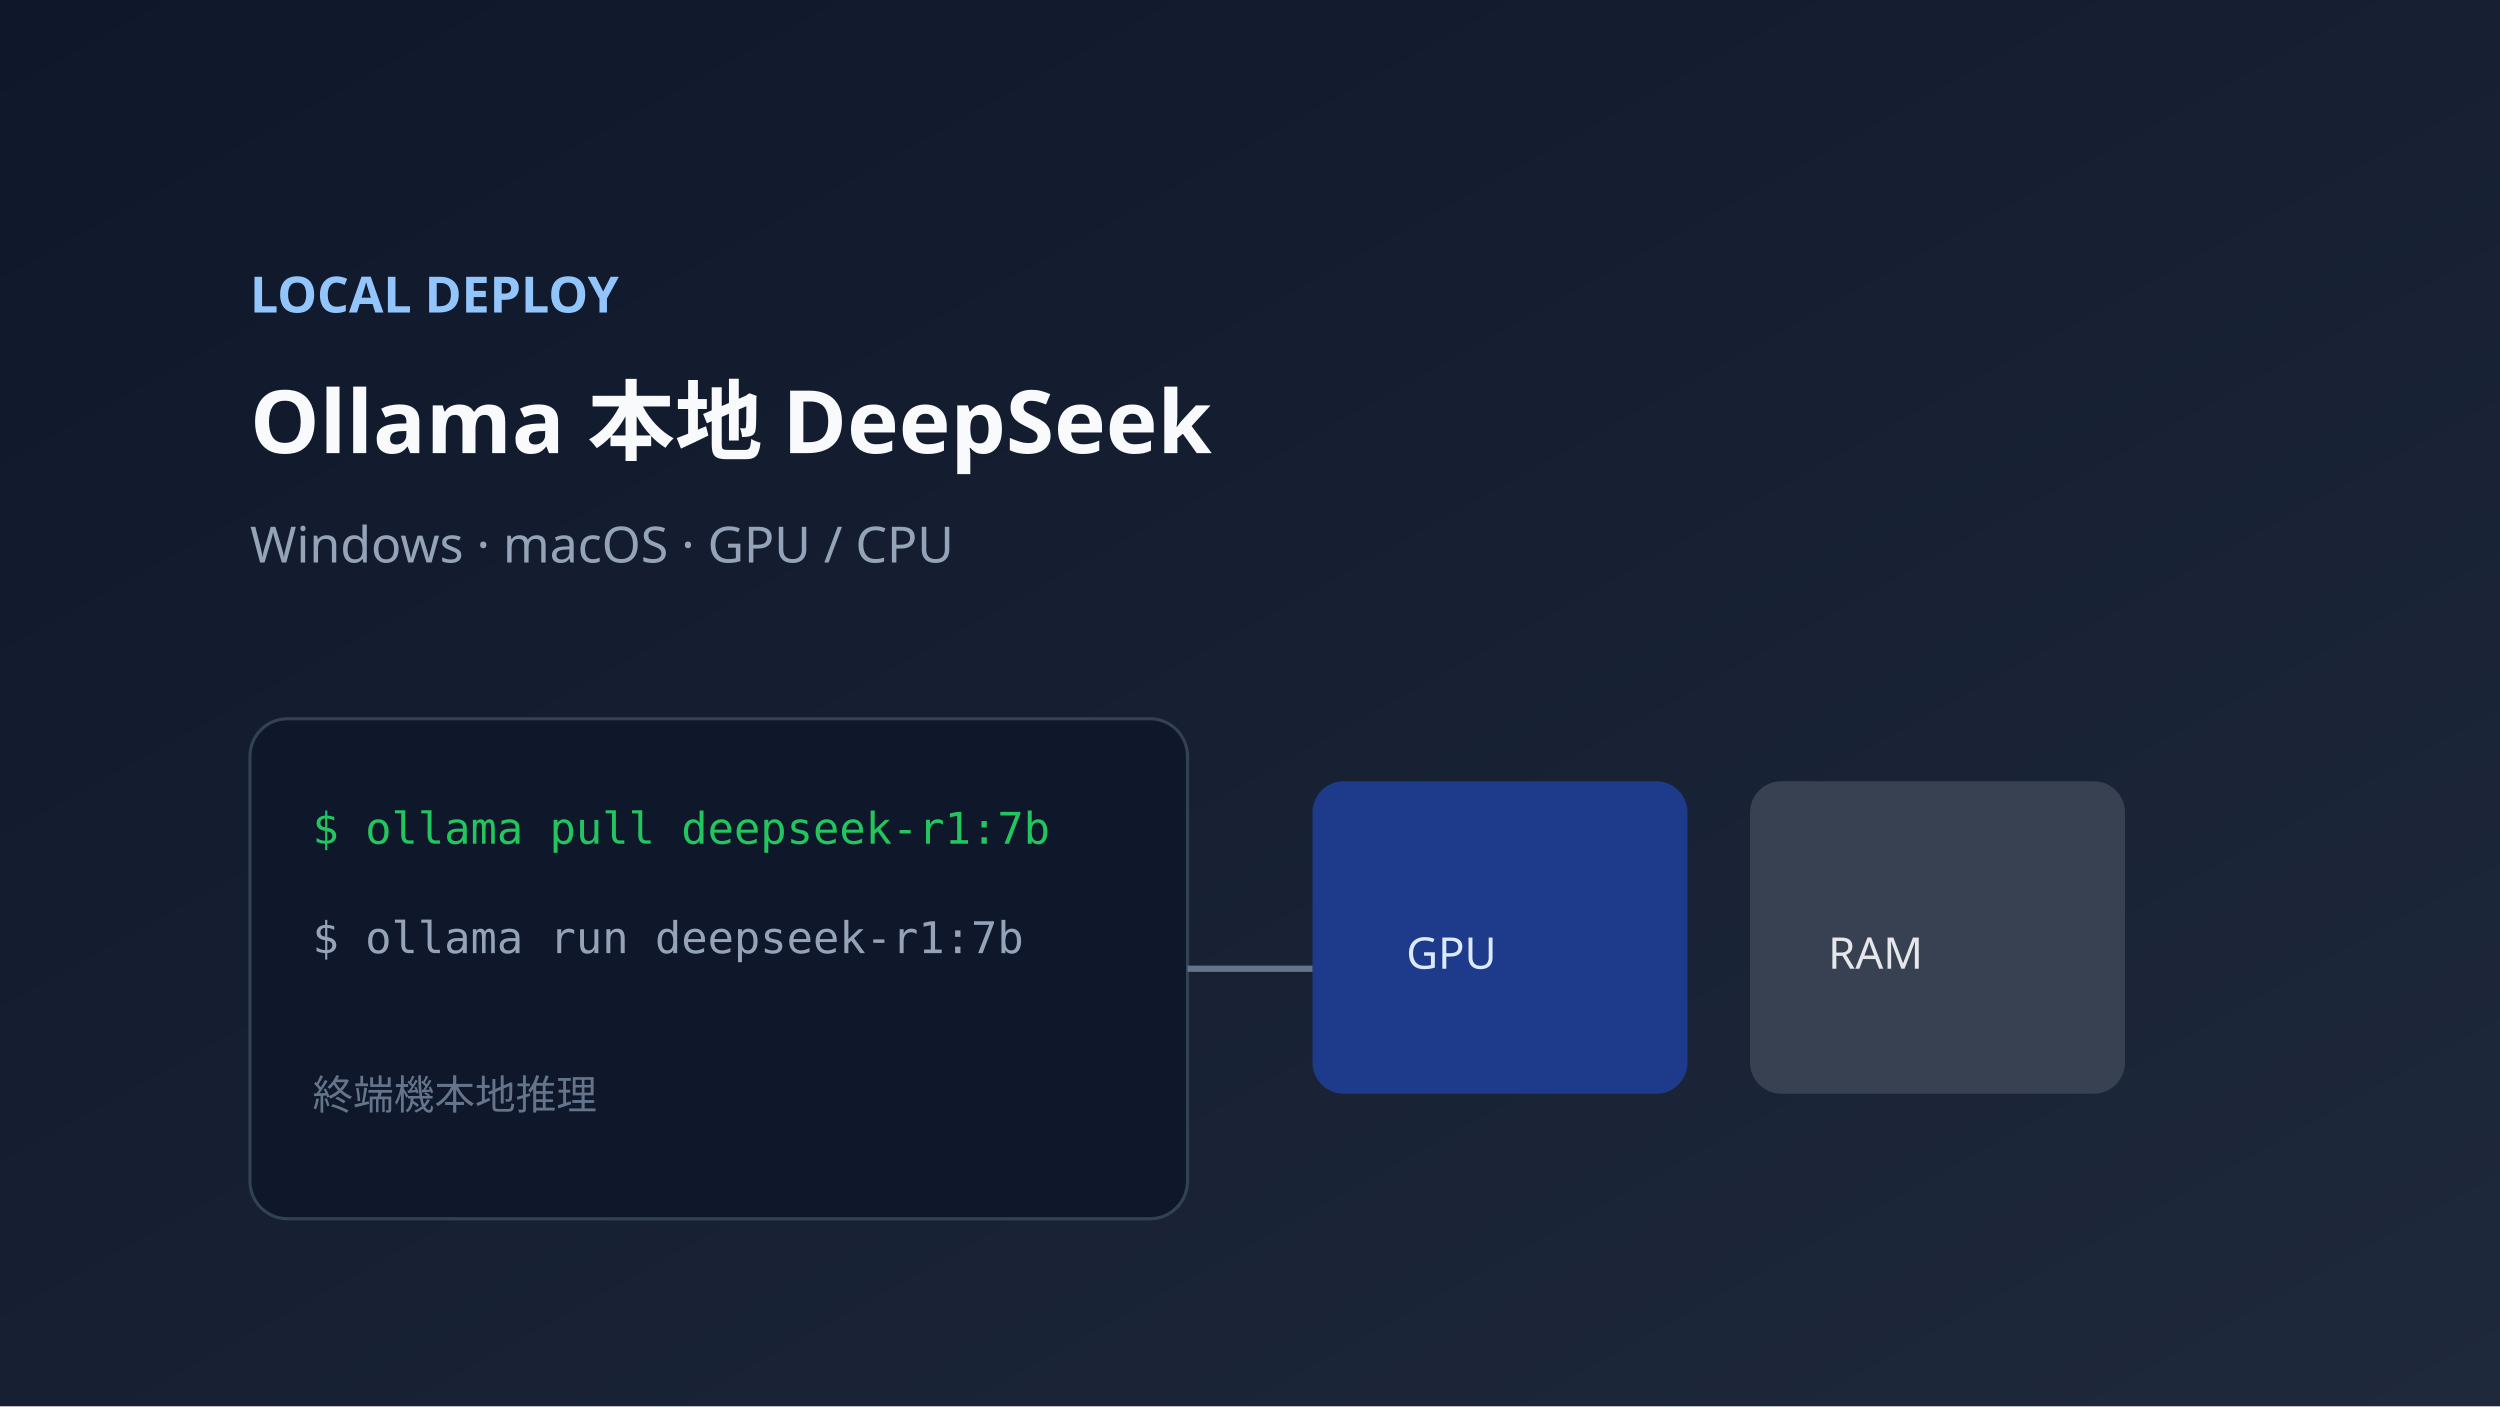
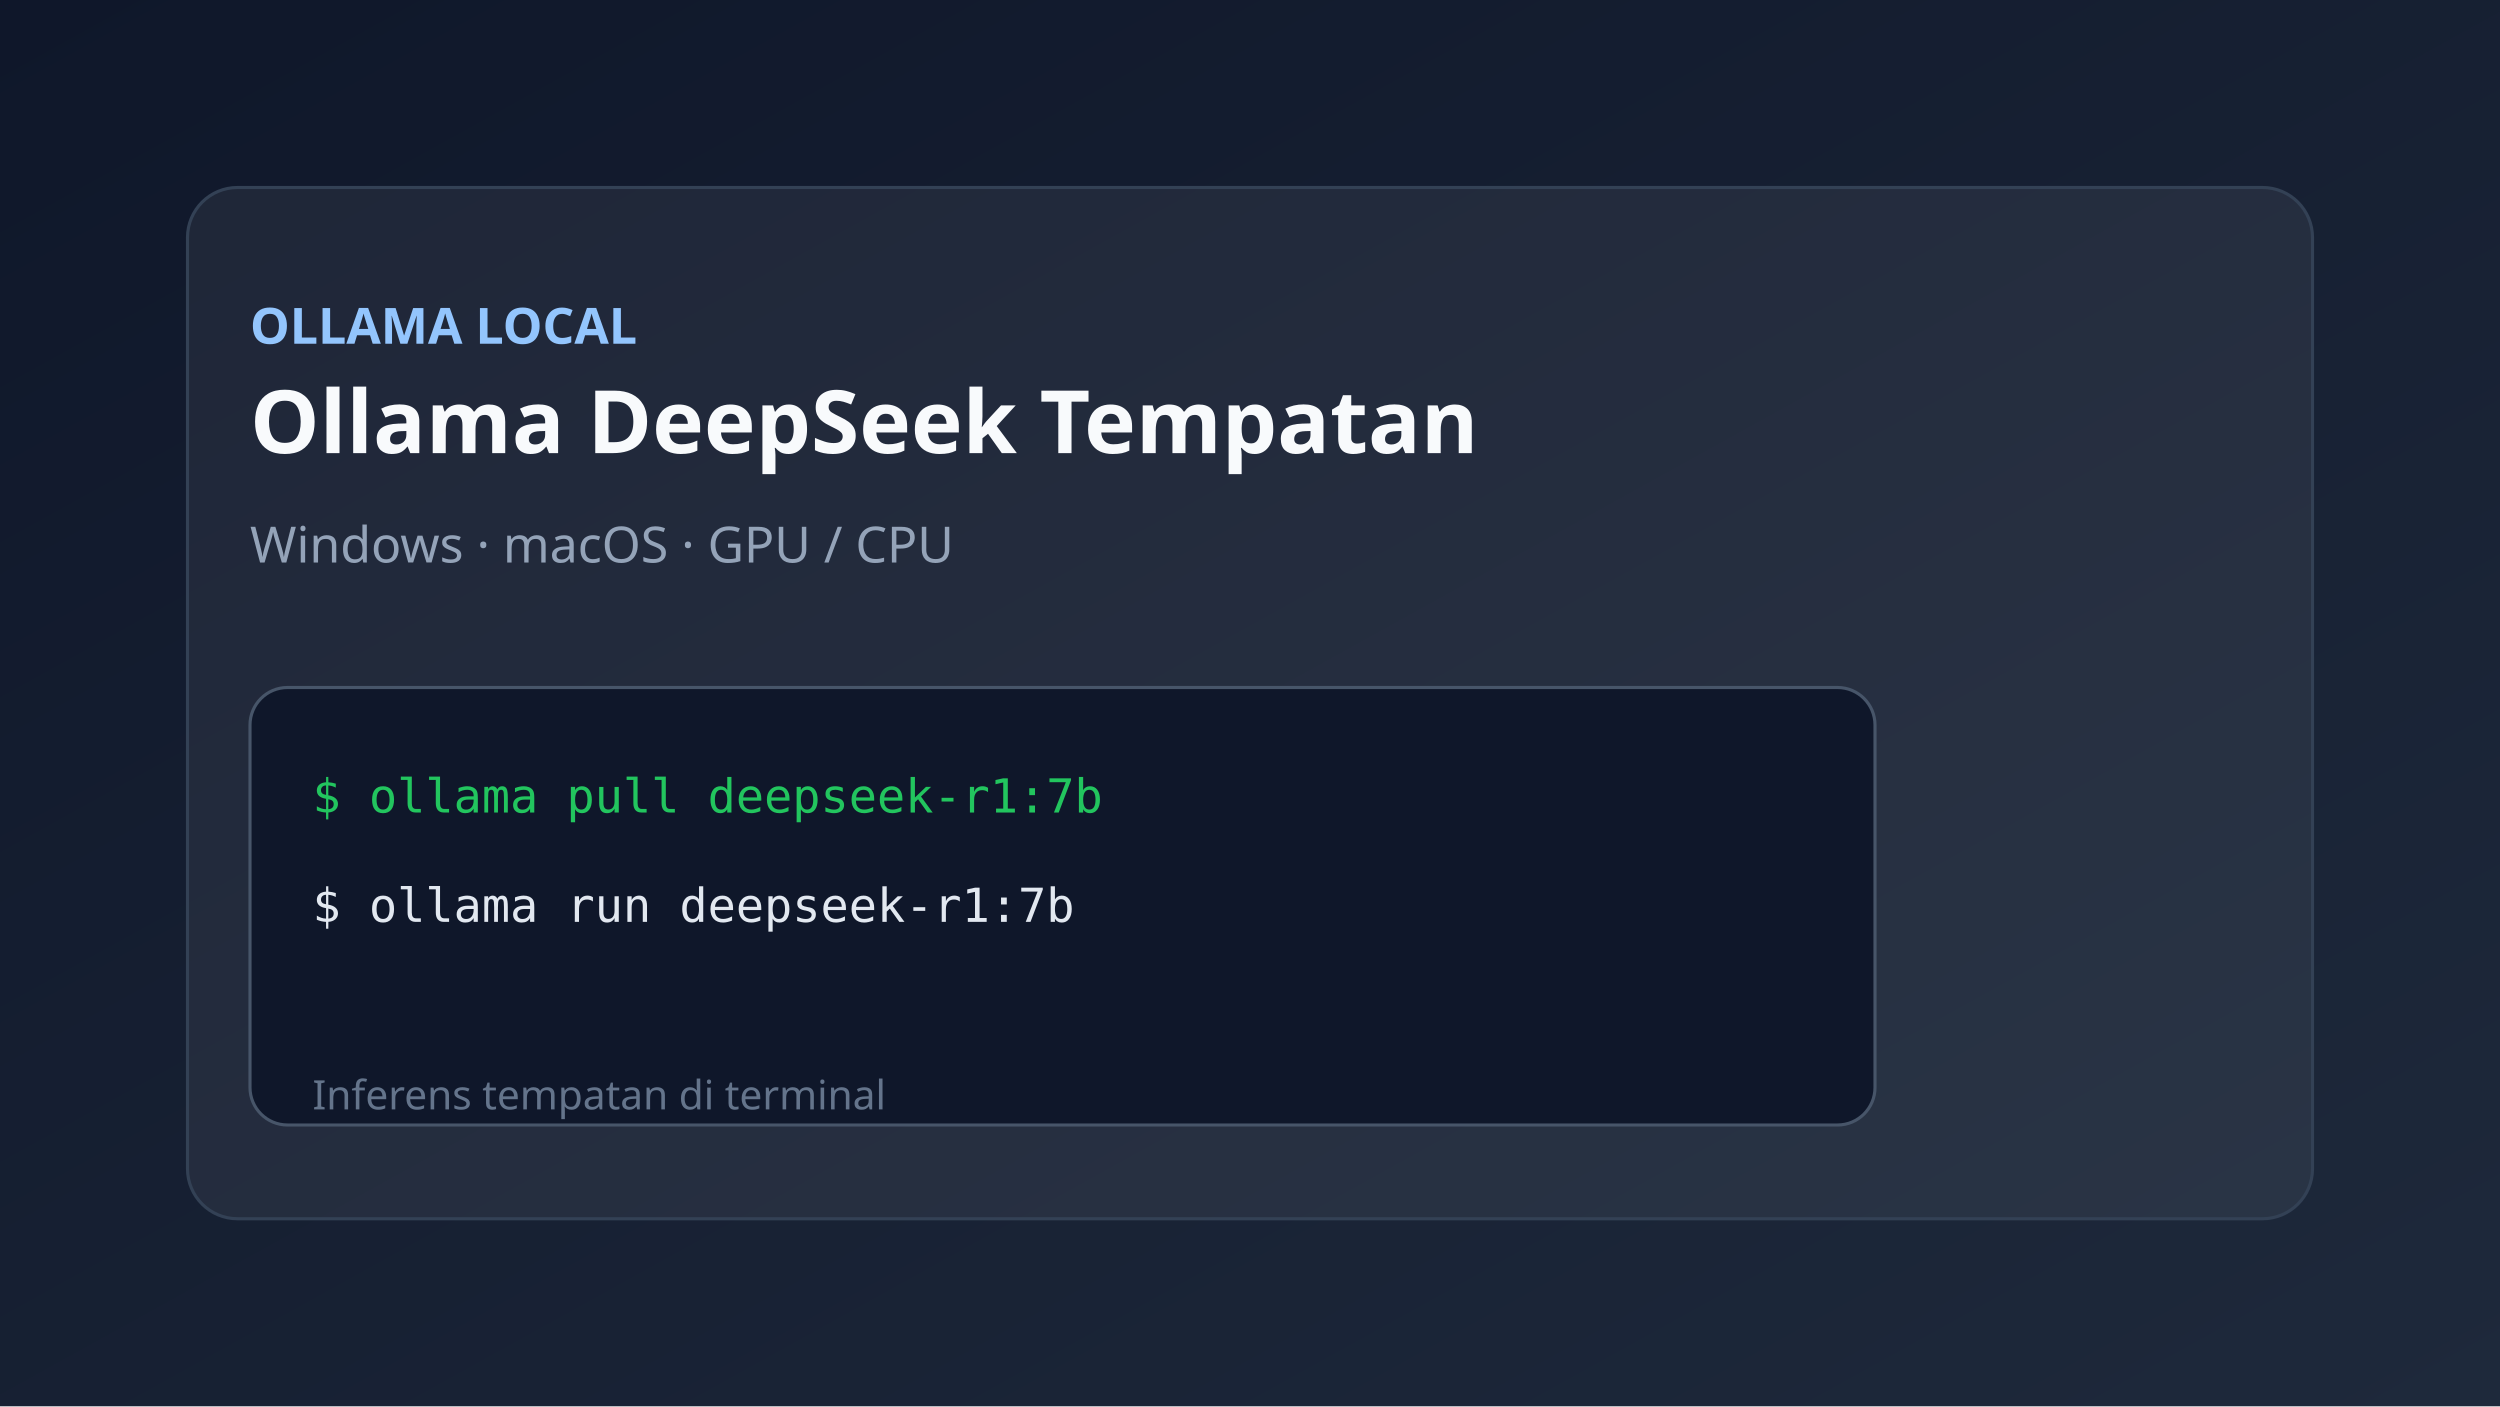
- <svg xmlns="http://www.w3.org/2000/svg" width="800" height="450" viewBox="0 0 800 450" role="img" aria-label="Ollama 本地部署 DeepSeek 示意">
+ <svg xmlns="http://www.w3.org/2000/svg" width="800" height="450" viewBox="0 0 800 450" role="img" aria-label="Ilustrasi pemasangan Ollama DeepSeek tempatan">
  <defs>
    <linearGradient id="bg" x1="0%" y1="0%" x2="100%" y2="100%">
      <stop offset="0%" stop-color="#0f172a" />
      <stop offset="100%" stop-color="#1e293b" />
    </linearGradient>
  </defs>
  <rect width="800" height="450" fill="url(#bg)" />
-   <text x="80" y="100" fill="#93c5fd" font-family="Segoe UI, sans-serif" font-size="16" font-weight="600">LOCAL DEPLOY</text>
-   <text x="80" y="145" fill="#f8fafc" font-family="Segoe UI, sans-serif" font-size="28" font-weight="700">Ollama 本地 DeepSeek</text>
+   <rect x="60" y="60" width="680" height="330" rx="16" fill="#ffffff" fill-opacity="0.06" stroke="#334155" />
+   <text x="80" y="110" fill="#93c5fd" font-family="Segoe UI, sans-serif" font-size="16" font-weight="600">OLLAMA LOCAL</text>
+   <text x="80" y="145" fill="#f8fafc" font-family="Segoe UI, sans-serif" font-size="28" font-weight="700">Ollama DeepSeek Tempatan</text>
  <text x="80" y="180" fill="#94a3b8" font-family="Segoe UI, sans-serif" font-size="16">Windows · macOS · GPU / CPU</text>
-   <rect x="80" y="230" width="300" height="160" rx="12" fill="#0f172a" stroke="#334155" />
-   <text x="100" y="270" fill="#22c55e" font-family="Consolas, monospace" font-size="14">$ ollama pull deepseek-r1:7b</text>
-   <text x="100" y="305" fill="#94a3b8" font-family="Consolas, monospace" font-size="14">$ ollama run deepseek-r1:7b</text>
-   <text x="100" y="355" fill="#64748b" font-family="Segoe UI, sans-serif" font-size="13">終端機本地推理</text>
-   <rect x="420" y="250" width="120" height="100" rx="10" fill="#1e3a8a" />
-   <text x="450" y="310" fill="#dbeafe" font-family="Segoe UI, sans-serif" font-size="14">GPU</text>
-   <rect x="560" y="250" width="120" height="100" rx="10" fill="#374151" />
-   <text x="585" y="310" fill="#e5e7eb" font-family="Segoe UI, sans-serif" font-size="14">RAM</text>
-   <path d="M380 310 H420" stroke="#64748b" stroke-width="2" />
+   <rect x="80" y="220" width="520" height="140" rx="12" fill="#0f172a" stroke="#475569" />
+   <text x="100" y="260" fill="#22c55e" font-family="Consolas, monospace" font-size="15">$ ollama pull deepseek-r1:7b</text>
+   <text x="100" y="295" fill="#e2e8f0" font-family="Consolas, monospace" font-size="15">$ ollama run deepseek-r1:7b</text>
+   <text x="100" y="355" fill="#64748b" font-family="Segoe UI, sans-serif" font-size="13">Inferens tempatan di terminal</text>
</svg>
